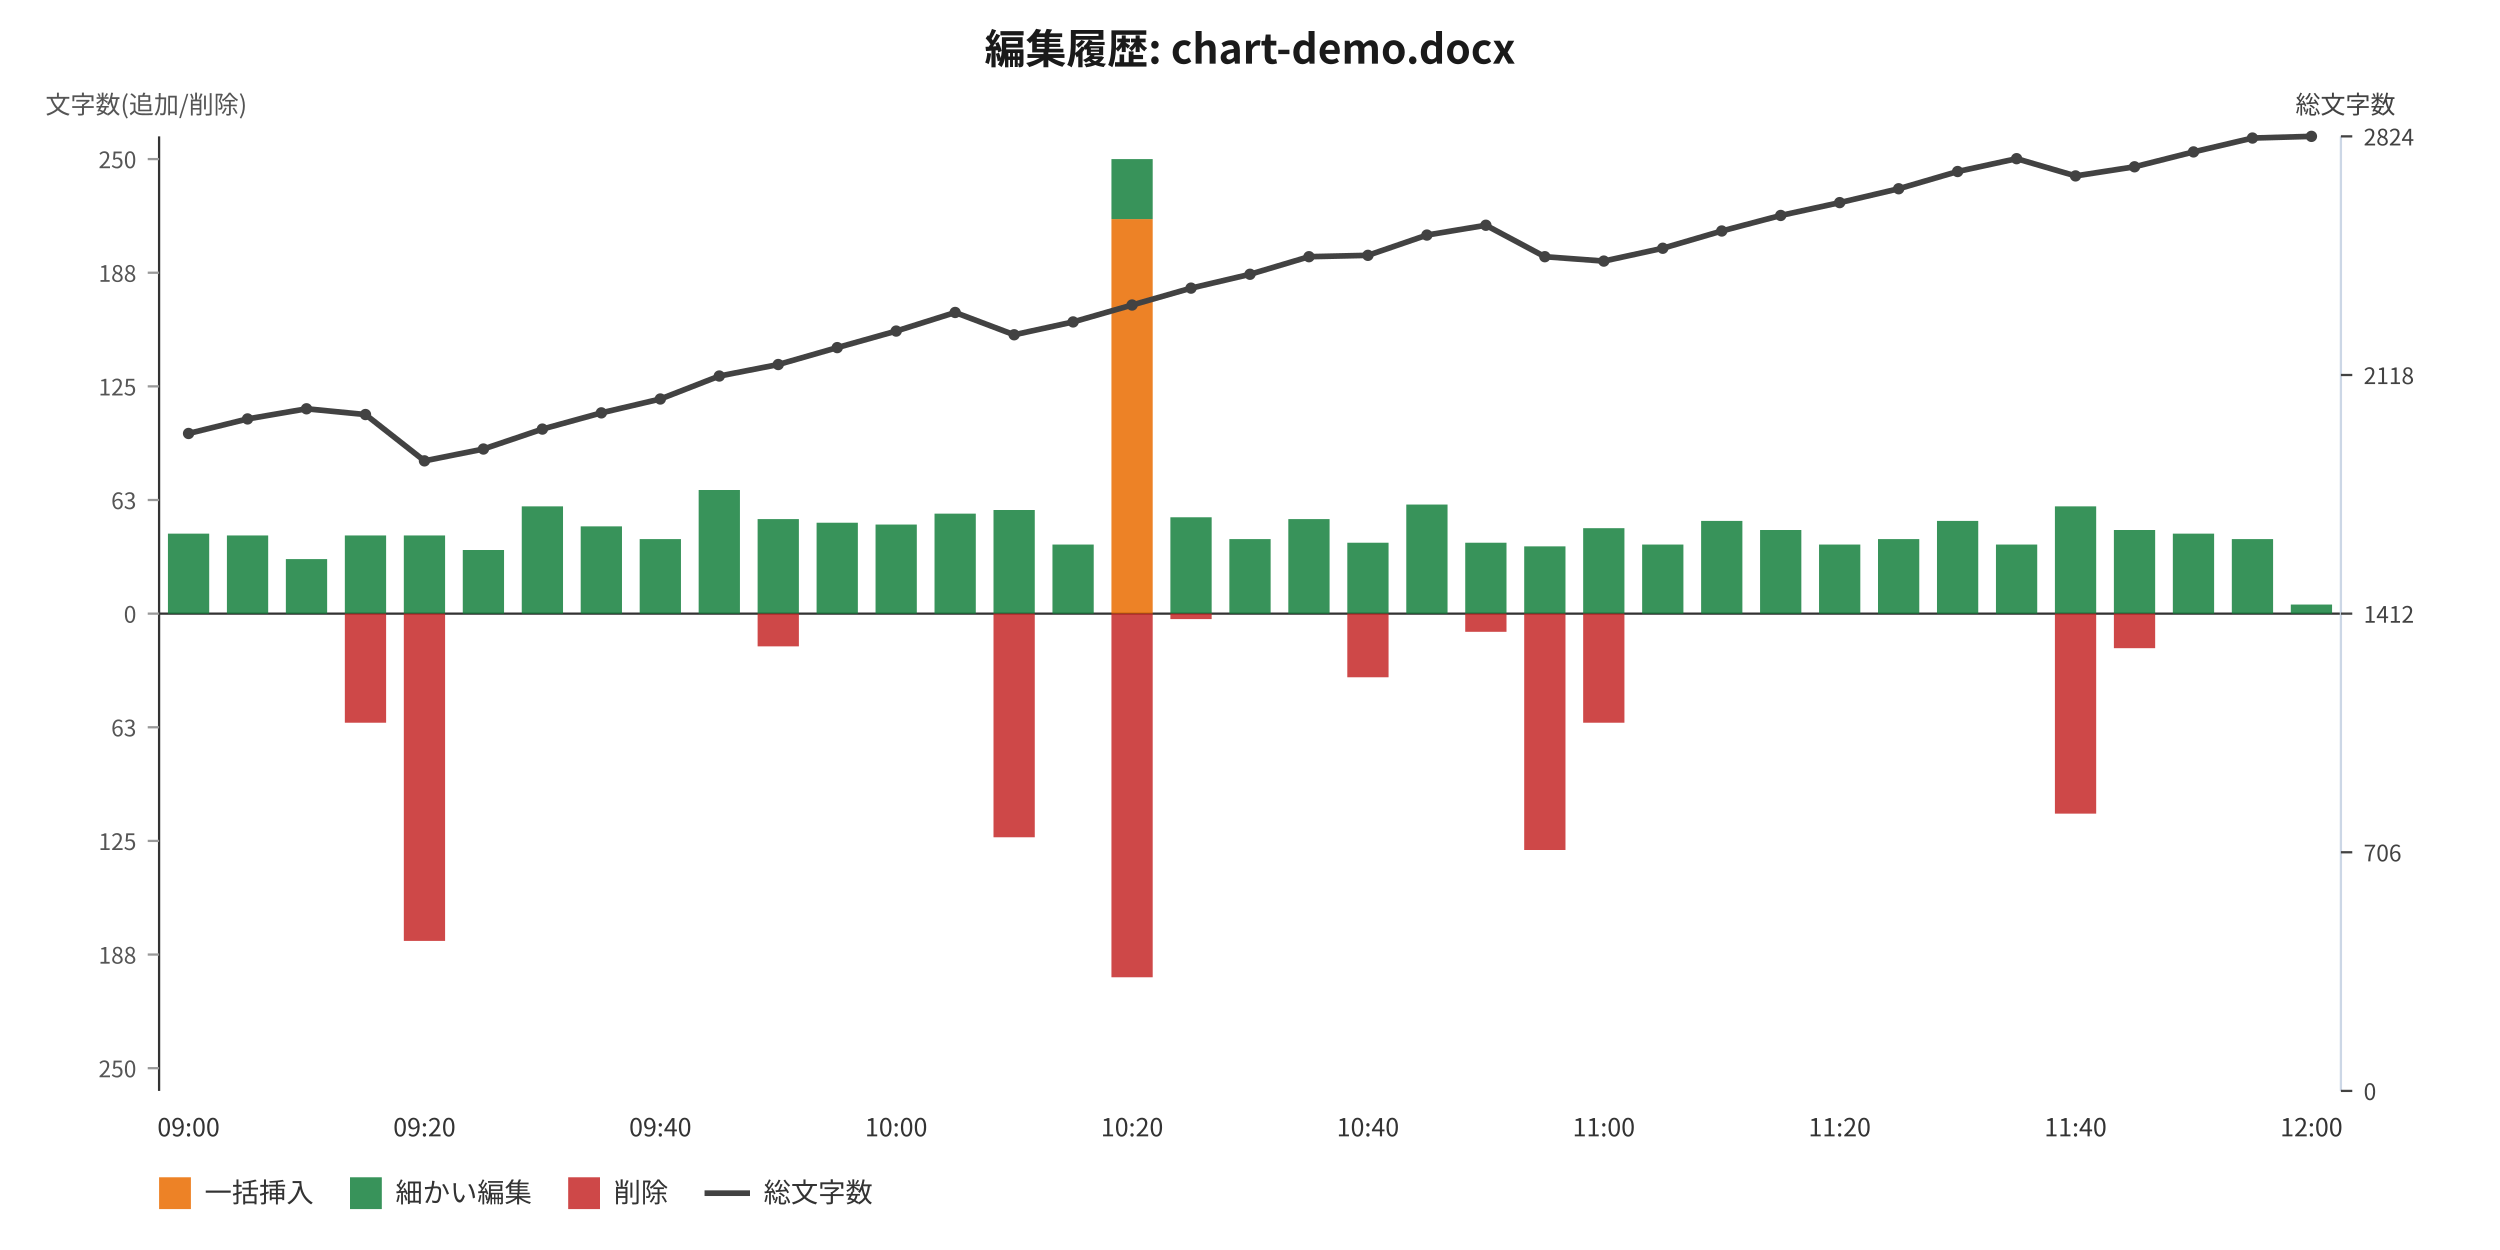
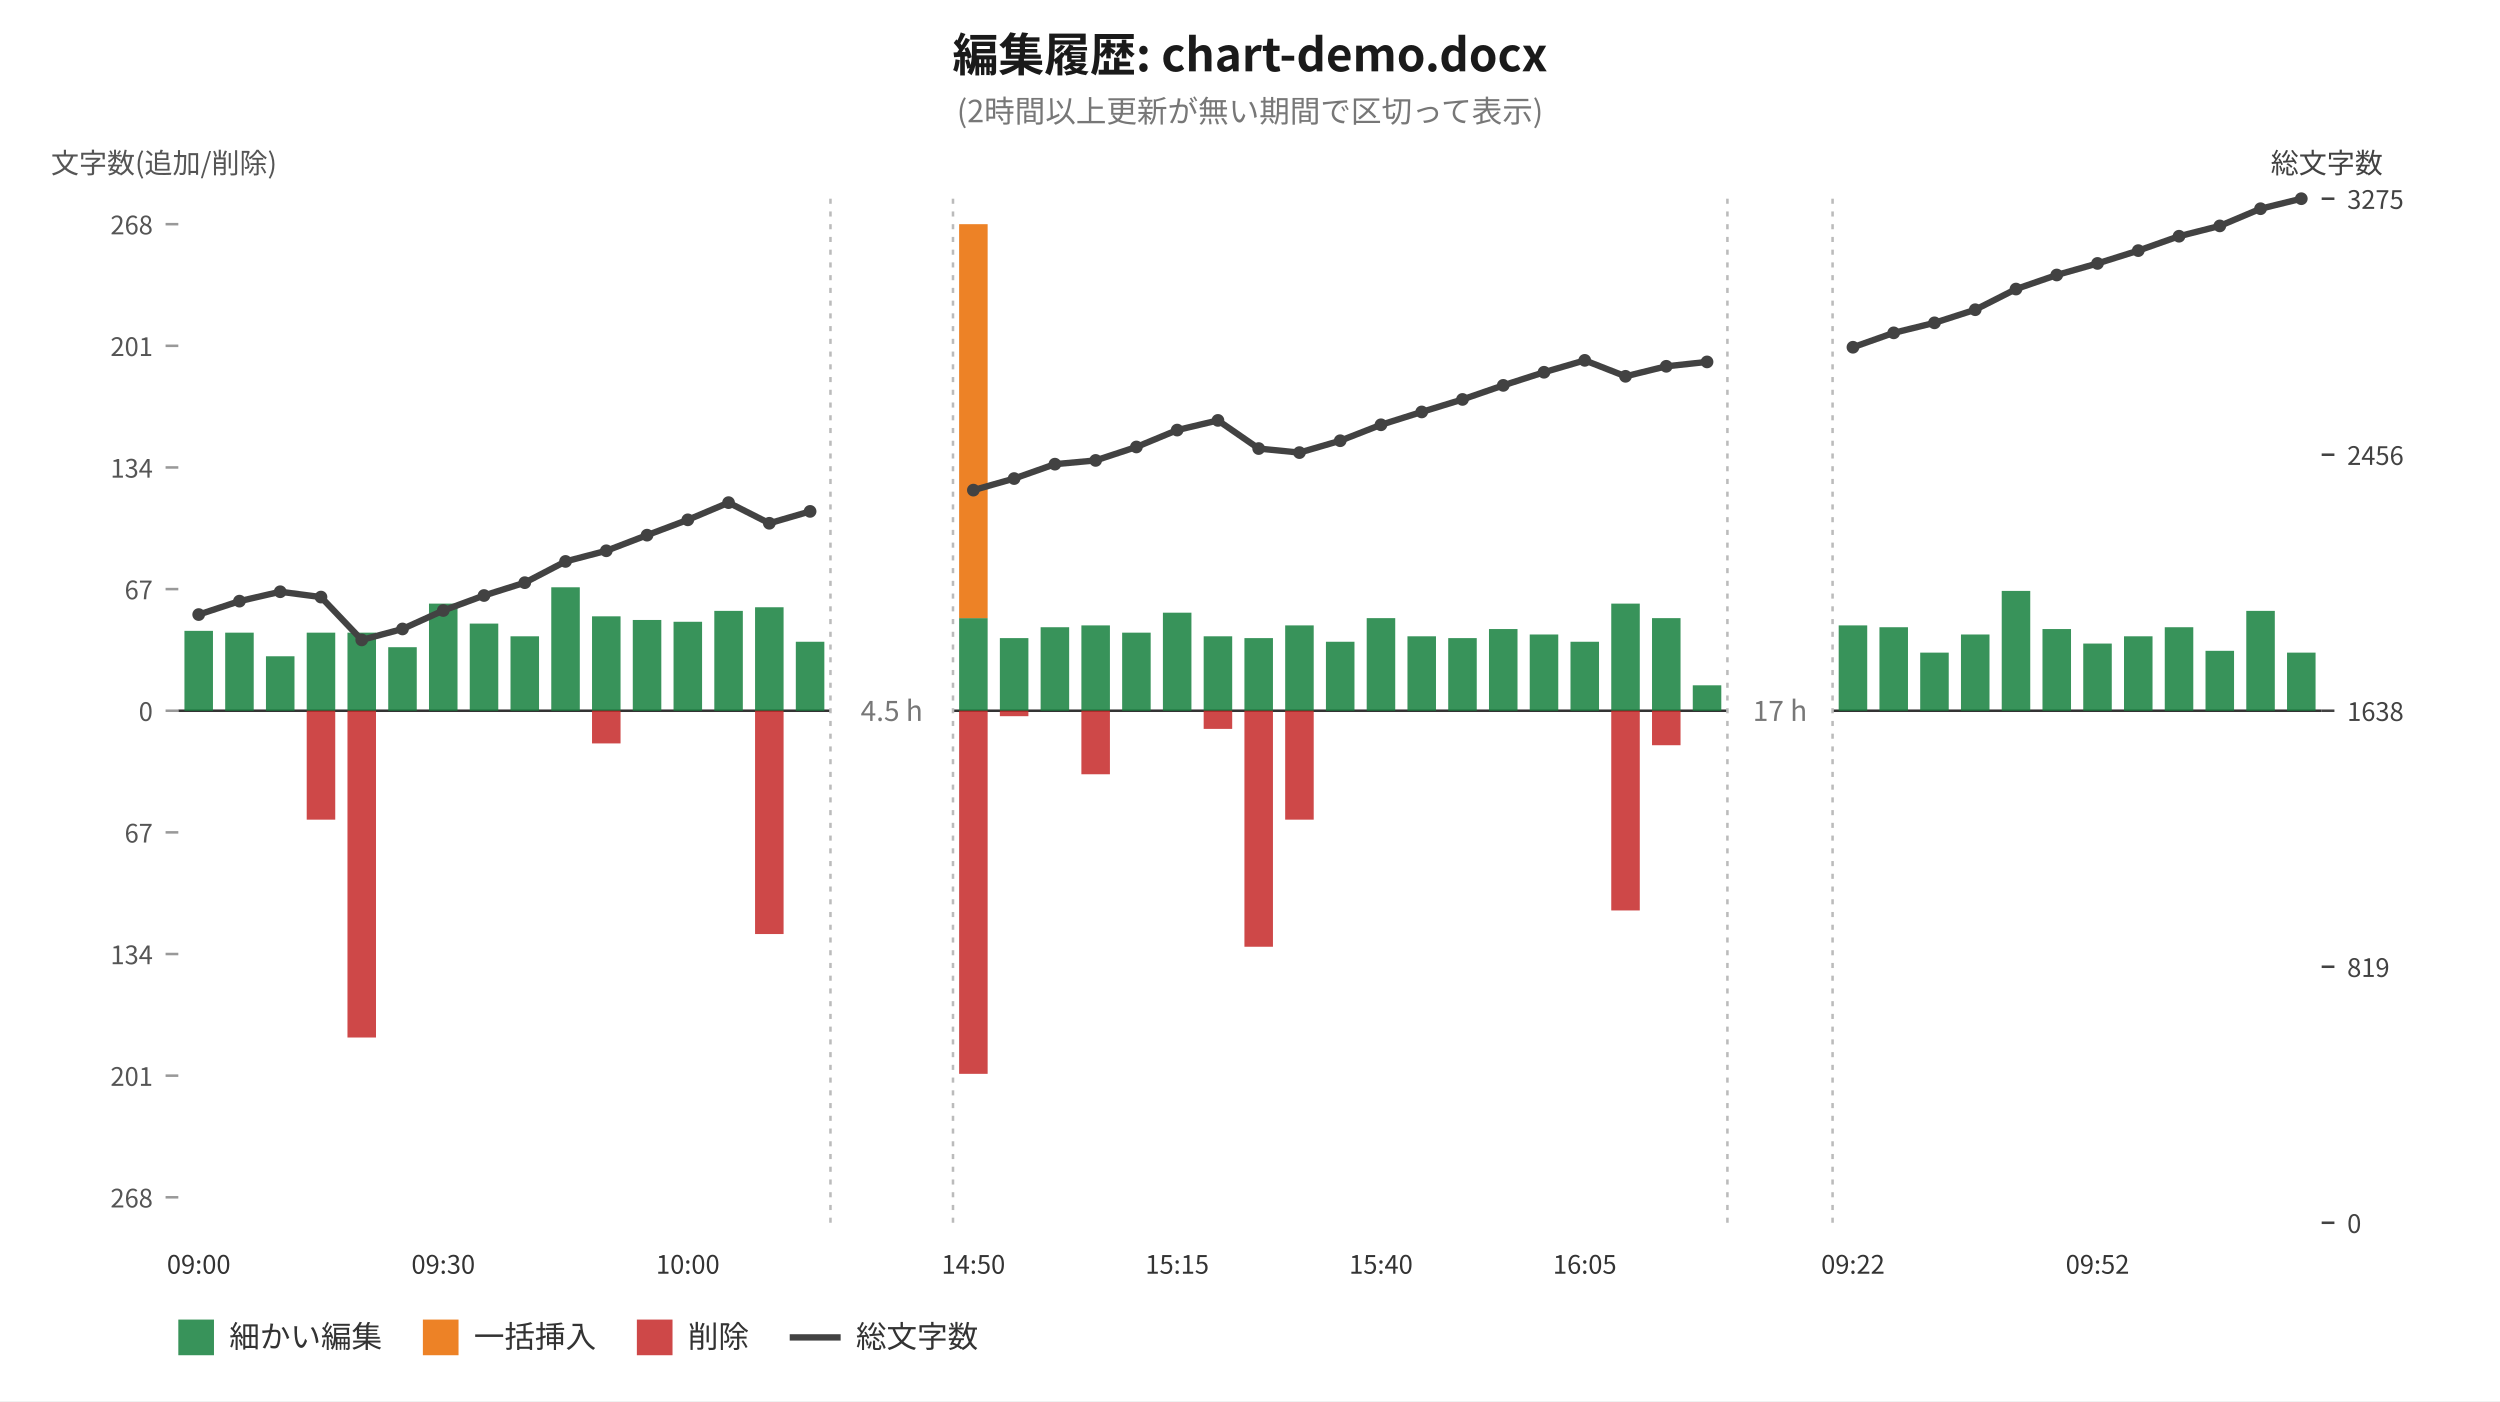
- <svg xmlns="http://www.w3.org/2000/svg" width="1100" height="550" viewBox="0 0 1100 550" font-family="'Noto Sans CJK JP', 'Noto Sans JP', 'Yu Gothic', 'Hiragino Sans', Meiryo, 'MS PGothic', 'Helvetica Neue', Arial, sans-serif">
+ <svg xmlns="http://www.w3.org/2000/svg" width="981.38" height="550" viewBox="0 0 981.38 550" font-family="'Noto Sans CJK JP', 'Noto Sans JP', 'Yu Gothic', 'Hiragino Sans', Meiryo, 'MS PGothic', 'Helvetica Neue', Arial, sans-serif">
  <rect width="100%" height="100%" fill="#ffffff" />
-   <text x="550" y="28" text-anchor="middle" font-size="18" font-weight="bold" fill="#1a1a1a">編集履歴: chart-demo.docx</text>
-   <line x1="70" y1="270" x2="1030" y2="270" stroke="#333" stroke-width="1" />
-   <line x1="70" y1="60" x2="70" y2="480" stroke="#333" stroke-width="1" />
-   <line x1="1030" y1="60" x2="1030" y2="480" stroke="#ccd7e6" stroke-width="1" />
+   <text x="490.69" y="28" text-anchor="middle" font-size="18" font-weight="bold" fill="#1a1a1a">編集履歴: chart-demo.docx</text>
+   <text x="490.69" y="48" text-anchor="middle" font-size="12" fill="#777">(2時間以上更新が無い期間で区切って表示)</text>
+   <line x1="70.00" y1="279" x2="326.00" y2="279" stroke="#333" stroke-width="1" />
+   <line x1="374.10" y1="279" x2="678.10" y2="279" stroke="#333" stroke-width="1" />
+   <line x1="719.38" y1="279" x2="911.38" y2="279" stroke="#333" stroke-width="1" />
  <line x1="65" y1="470.00" x2="70" y2="470.00" stroke="#999" />
-   <text x="60" y="474.00" font-size="10" fill="#555" text-anchor="end">250</text>
-   <line x1="65" y1="420.00" x2="70" y2="420.00" stroke="#999" />
-   <text x="60" y="424.00" font-size="10" fill="#555" text-anchor="end">188</text>
-   <line x1="65" y1="370.00" x2="70" y2="370.00" stroke="#999" />
-   <text x="60" y="374.00" font-size="10" fill="#555" text-anchor="end">125</text>
-   <line x1="65" y1="320.00" x2="70" y2="320.00" stroke="#999" />
-   <text x="60" y="324.00" font-size="10" fill="#555" text-anchor="end">63</text>
-   <line x1="65" y1="270.00" x2="70" y2="270.00" stroke="#999" />
-   <text x="60" y="274.00" font-size="10" fill="#555" text-anchor="end">0</text>
-   <line x1="65" y1="220.00" x2="70" y2="220.00" stroke="#999" />
-   <text x="60" y="224.00" font-size="10" fill="#555" text-anchor="end">63</text>
-   <line x1="65" y1="170.00" x2="70" y2="170.00" stroke="#999" />
-   <text x="60" y="174.00" font-size="10" fill="#555" text-anchor="end">125</text>
-   <line x1="65" y1="120.00" x2="70" y2="120.00" stroke="#999" />
-   <text x="60" y="124.00" font-size="10" fill="#555" text-anchor="end">188</text>
-   <line x1="65" y1="70.00" x2="70" y2="70.00" stroke="#999" />
-   <text x="60" y="74.00" font-size="10" fill="#555" text-anchor="end">250</text>
-   <line x1="1030.00" y1="480.00" x2="1035.00" y2="480.00" stroke="#424242" />
-   <text x="1040.00" y="484.00" font-size="10" fill="#424242" text-anchor="start">0</text>
-   <line x1="1030.00" y1="375.00" x2="1035.00" y2="375.00" stroke="#424242" />
-   <text x="1040.00" y="379.00" font-size="10" fill="#424242" text-anchor="start">706</text>
-   <line x1="1030.00" y1="270.00" x2="1035.00" y2="270.00" stroke="#424242" />
-   <text x="1040.00" y="274.00" font-size="10" fill="#424242" text-anchor="start">1412</text>
-   <line x1="1030.00" y1="165.00" x2="1035.00" y2="165.00" stroke="#424242" />
-   <text x="1040.00" y="169.00" font-size="10" fill="#424242" text-anchor="start">2118</text>
-   <line x1="1030.00" y1="60.00" x2="1035.00" y2="60.00" stroke="#424242" />
-   <text x="1040.00" y="64.00" font-size="10" fill="#424242" text-anchor="start">2824</text>
-   <text x="82.97" y="500.00" font-size="11" fill="#333" text-anchor="middle">09:00</text>
-   <text x="186.76" y="500.00" font-size="11" fill="#333" text-anchor="middle">09:20</text>
-   <text x="290.54" y="500.00" font-size="11" fill="#333" text-anchor="middle">09:40</text>
-   <text x="394.32" y="500.00" font-size="11" fill="#333" text-anchor="middle">10:00</text>
-   <text x="498.11" y="500.00" font-size="11" fill="#333" text-anchor="middle">10:20</text>
-   <text x="601.89" y="500.00" font-size="11" fill="#333" text-anchor="middle">10:40</text>
-   <text x="705.68" y="500.00" font-size="11" fill="#333" text-anchor="middle">11:00</text>
-   <text x="809.46" y="500.00" font-size="11" fill="#333" text-anchor="middle">11:20</text>
-   <text x="913.24" y="500.00" font-size="11" fill="#333" text-anchor="middle">11:40</text>
-   <text x="1017.03" y="500.00" font-size="11" fill="#333" text-anchor="middle">12:00</text>
+   <text x="60" y="474.00" font-size="10" fill="#555" text-anchor="end">268</text>
+   <line x1="65" y1="422.25" x2="70" y2="422.25" stroke="#999" />
+   <text x="60" y="426.25" font-size="10" fill="#555" text-anchor="end">201</text>
+   <line x1="65" y1="374.50" x2="70" y2="374.50" stroke="#999" />
+   <text x="60" y="378.50" font-size="10" fill="#555" text-anchor="end">134</text>
+   <line x1="65" y1="326.75" x2="70" y2="326.75" stroke="#999" />
+   <text x="60" y="330.75" font-size="10" fill="#555" text-anchor="end">67</text>
+   <line x1="65" y1="279.00" x2="70" y2="279.00" stroke="#999" />
+   <text x="60" y="283.00" font-size="10" fill="#555" text-anchor="end">0</text>
+   <line x1="65" y1="231.25" x2="70" y2="231.25" stroke="#999" />
+   <text x="60" y="235.25" font-size="10" fill="#555" text-anchor="end">67</text>
+   <line x1="65" y1="183.50" x2="70" y2="183.50" stroke="#999" />
+   <text x="60" y="187.50" font-size="10" fill="#555" text-anchor="end">134</text>
+   <line x1="65" y1="135.75" x2="70" y2="135.75" stroke="#999" />
+   <text x="60" y="139.75" font-size="10" fill="#555" text-anchor="end">201</text>
+   <line x1="65" y1="88.00" x2="70" y2="88.00" stroke="#999" />
+   <text x="60" y="92.00" font-size="10" fill="#555" text-anchor="end">268</text>
+   <line x1="911.38" y1="480.00" x2="916.38" y2="480.00" stroke="#424242" />
+   <text x="921.38" y="484.00" font-size="10" fill="#424242" text-anchor="start">0</text>
+   <line x1="911.38" y1="379.50" x2="916.38" y2="379.50" stroke="#424242" />
+   <text x="921.38" y="383.50" font-size="10" fill="#424242" text-anchor="start">819</text>
+   <line x1="911.38" y1="279.00" x2="916.38" y2="279.00" stroke="#424242" />
+   <text x="921.38" y="283.00" font-size="10" fill="#424242" text-anchor="start">1638</text>
+   <line x1="911.38" y1="178.50" x2="916.38" y2="178.50" stroke="#424242" />
+   <text x="921.38" y="182.50" font-size="10" fill="#424242" text-anchor="start">2456</text>
+   <line x1="911.38" y1="78.00" x2="916.38" y2="78.00" stroke="#424242" />
+   <text x="921.38" y="82.00" font-size="10" fill="#424242" text-anchor="start">3275</text>
+   <line x1="326.00" y1="78" x2="326.00" y2="480.00" stroke="#bbb" stroke-dasharray="2,3" />
+   <line x1="374.10" y1="78" x2="374.10" y2="480.00" stroke="#bbb" stroke-dasharray="2,3" />
+   <rect x="330.00" y="271.00" width="40.10" height="16" fill="#ffffff" fill-opacity="0.85" />
+   <text x="350.05" y="283.00" font-size="11" fill="#777" text-anchor="middle">4.5 h</text>
+   <line x1="678.10" y1="78" x2="678.10" y2="480.00" stroke="#bbb" stroke-dasharray="2,3" />
+   <line x1="719.38" y1="78" x2="719.38" y2="480.00" stroke="#bbb" stroke-dasharray="2,3" />
+   <rect x="682.10" y="271.00" width="33.28" height="16" fill="#ffffff" fill-opacity="0.85" />
+   <text x="698.74" y="283.00" font-size="11" fill="#777" text-anchor="middle">17 h</text>
  <g>
-     <rect x="73.89" y="234.80" width="18.16" height="35.20" fill="rgb(22,128,61)" fill-opacity="0.85" />
-     <rect x="99.84" y="235.60" width="18.16" height="34.40" fill="rgb(22,128,61)" fill-opacity="0.85" />
-     <rect x="125.78" y="246.00" width="18.16" height="24.00" fill="rgb(22,128,61)" fill-opacity="0.85" />
-     <rect x="151.73" y="235.60" width="18.16" height="34.40" fill="rgb(22,128,61)" fill-opacity="0.85" />
-     <rect x="151.73" y="270.00" width="18.16" height="48.00" fill="rgb(198,40,40)" fill-opacity="0.85" />
-     <rect x="177.68" y="235.60" width="18.16" height="34.40" fill="rgb(22,128,61)" fill-opacity="0.85" />
-     <rect x="177.68" y="270.00" width="18.16" height="144.00" fill="rgb(198,40,40)" fill-opacity="0.85" />
-     <rect x="203.62" y="242.00" width="18.16" height="28.00" fill="rgb(22,128,61)" fill-opacity="0.85" />
-     <rect x="229.57" y="222.80" width="18.16" height="47.20" fill="rgb(22,128,61)" fill-opacity="0.85" />
-     <rect x="255.51" y="231.60" width="18.16" height="38.40" fill="rgb(22,128,61)" fill-opacity="0.85" />
-     <rect x="281.46" y="237.20" width="18.16" height="32.80" fill="rgb(22,128,61)" fill-opacity="0.85" />
-     <rect x="307.41" y="215.60" width="18.16" height="54.40" fill="rgb(22,128,61)" fill-opacity="0.85" />
-     <rect x="333.35" y="228.40" width="18.16" height="41.60" fill="rgb(22,128,61)" fill-opacity="0.85" />
-     <rect x="333.35" y="270.00" width="18.16" height="14.40" fill="rgb(198,40,40)" fill-opacity="0.85" />
-     <rect x="359.30" y="230.00" width="18.16" height="40.00" fill="rgb(22,128,61)" fill-opacity="0.85" />
-     <rect x="385.24" y="230.80" width="18.16" height="39.20" fill="rgb(22,128,61)" fill-opacity="0.85" />
-     <rect x="411.19" y="226.00" width="18.16" height="44.00" fill="rgb(22,128,61)" fill-opacity="0.85" />
-     <rect x="437.14" y="224.40" width="18.16" height="45.60" fill="rgb(22,128,61)" fill-opacity="0.85" />
-     <rect x="437.14" y="270.00" width="18.16" height="98.40" fill="rgb(198,40,40)" fill-opacity="0.85" />
-     <rect x="463.08" y="239.60" width="18.16" height="30.40" fill="rgb(22,128,61)" fill-opacity="0.85" />
-     <rect x="489.03" y="96.40" width="18.16" height="173.60" fill="rgb(234,108,0)" fill-opacity="0.85" />
-     <rect x="489.03" y="70.00" width="18.16" height="26.40" fill="rgb(22,128,61)" fill-opacity="0.85" />
-     <rect x="489.03" y="270.00" width="18.16" height="160.00" fill="rgb(198,40,40)" fill-opacity="0.85" />
-     <rect x="514.97" y="227.60" width="18.16" height="42.40" fill="rgb(22,128,61)" fill-opacity="0.85" />
-     <rect x="514.97" y="270.00" width="18.16" height="2.40" fill="rgb(198,40,40)" fill-opacity="0.85" />
-     <rect x="540.92" y="237.20" width="18.16" height="32.80" fill="rgb(22,128,61)" fill-opacity="0.85" />
-     <rect x="566.86" y="228.40" width="18.16" height="41.60" fill="rgb(22,128,61)" fill-opacity="0.85" />
-     <rect x="592.81" y="238.80" width="18.16" height="31.20" fill="rgb(22,128,61)" fill-opacity="0.85" />
-     <rect x="592.81" y="270.00" width="18.16" height="28.00" fill="rgb(198,40,40)" fill-opacity="0.85" />
-     <rect x="618.76" y="222.00" width="18.16" height="48.00" fill="rgb(22,128,61)" fill-opacity="0.85" />
-     <rect x="644.70" y="238.80" width="18.16" height="31.20" fill="rgb(22,128,61)" fill-opacity="0.85" />
-     <rect x="644.70" y="270.00" width="18.16" height="8.00" fill="rgb(198,40,40)" fill-opacity="0.85" />
-     <rect x="670.65" y="240.40" width="18.16" height="29.60" fill="rgb(22,128,61)" fill-opacity="0.85" />
-     <rect x="670.65" y="270.00" width="18.16" height="104.00" fill="rgb(198,40,40)" fill-opacity="0.85" />
-     <rect x="696.59" y="232.40" width="18.16" height="37.60" fill="rgb(22,128,61)" fill-opacity="0.85" />
-     <rect x="696.59" y="270.00" width="18.16" height="48.00" fill="rgb(198,40,40)" fill-opacity="0.85" />
-     <rect x="722.54" y="239.60" width="18.16" height="30.40" fill="rgb(22,128,61)" fill-opacity="0.85" />
-     <rect x="748.49" y="229.20" width="18.16" height="40.80" fill="rgb(22,128,61)" fill-opacity="0.85" />
-     <rect x="774.43" y="233.20" width="18.16" height="36.80" fill="rgb(22,128,61)" fill-opacity="0.85" />
-     <rect x="800.38" y="239.60" width="18.16" height="30.40" fill="rgb(22,128,61)" fill-opacity="0.85" />
-     <rect x="826.32" y="237.20" width="18.16" height="32.80" fill="rgb(22,128,61)" fill-opacity="0.85" />
-     <rect x="852.27" y="229.20" width="18.16" height="40.80" fill="rgb(22,128,61)" fill-opacity="0.85" />
-     <rect x="878.22" y="239.60" width="18.16" height="30.40" fill="rgb(22,128,61)" fill-opacity="0.85" />
-     <rect x="904.16" y="222.80" width="18.16" height="47.20" fill="rgb(22,128,61)" fill-opacity="0.85" />
-     <rect x="904.16" y="270.00" width="18.16" height="88.00" fill="rgb(198,40,40)" fill-opacity="0.85" />
-     <rect x="930.11" y="233.20" width="18.16" height="36.80" fill="rgb(22,128,61)" fill-opacity="0.85" />
-     <rect x="930.11" y="270.00" width="18.16" height="15.20" fill="rgb(198,40,40)" fill-opacity="0.85" />
-     <rect x="956.05" y="234.80" width="18.16" height="35.20" fill="rgb(22,128,61)" fill-opacity="0.85" />
-     <rect x="982.00" y="237.20" width="18.16" height="32.80" fill="rgb(22,128,61)" fill-opacity="0.85" />
-     <rect x="1007.95" y="266.00" width="18.16" height="4.00" fill="rgb(22,128,61)" fill-opacity="0.85" />
+     <rect x="72.40" y="247.64" width="11.20" height="31.36" fill="rgb(22,128,61)" fill-opacity="0.85" />
+     <rect x="88.40" y="248.35" width="11.20" height="30.65" fill="rgb(22,128,61)" fill-opacity="0.85" />
+     <rect x="104.40" y="257.62" width="11.20" height="21.38" fill="rgb(22,128,61)" fill-opacity="0.85" />
+     <rect x="120.40" y="248.35" width="11.20" height="30.65" fill="rgb(22,128,61)" fill-opacity="0.85" />
+     <rect x="120.40" y="279.00" width="11.20" height="42.76" fill="rgb(198,40,40)" fill-opacity="0.85" />
+     <rect x="136.40" y="248.35" width="11.20" height="30.65" fill="rgb(22,128,61)" fill-opacity="0.85" />
+     <rect x="136.40" y="279.00" width="11.20" height="128.28" fill="rgb(198,40,40)" fill-opacity="0.85" />
+     <rect x="152.40" y="254.06" width="11.20" height="24.94" fill="rgb(22,128,61)" fill-opacity="0.85" />
+     <rect x="168.40" y="236.95" width="11.20" height="42.05" fill="rgb(22,128,61)" fill-opacity="0.85" />
+     <rect x="184.40" y="244.79" width="11.20" height="34.21" fill="rgb(22,128,61)" fill-opacity="0.85" />
+     <rect x="200.40" y="249.78" width="11.20" height="29.22" fill="rgb(22,128,61)" fill-opacity="0.85" />
+     <rect x="216.40" y="230.54" width="11.20" height="48.46" fill="rgb(22,128,61)" fill-opacity="0.85" />
+     <rect x="232.40" y="241.94" width="11.20" height="37.06" fill="rgb(22,128,61)" fill-opacity="0.85" />
+     <rect x="232.40" y="279.00" width="11.20" height="12.83" fill="rgb(198,40,40)" fill-opacity="0.85" />
+     <rect x="248.40" y="243.37" width="11.20" height="35.63" fill="rgb(22,128,61)" fill-opacity="0.85" />
+     <rect x="264.40" y="244.08" width="11.20" height="34.92" fill="rgb(22,128,61)" fill-opacity="0.85" />
+     <rect x="280.40" y="239.80" width="11.20" height="39.20" fill="rgb(22,128,61)" fill-opacity="0.85" />
+     <rect x="296.40" y="238.38" width="11.20" height="40.62" fill="rgb(22,128,61)" fill-opacity="0.85" />
+     <rect x="296.40" y="279.00" width="11.20" height="87.66" fill="rgb(198,40,40)" fill-opacity="0.85" />
+     <rect x="312.40" y="251.92" width="11.20" height="27.08" fill="rgb(22,128,61)" fill-opacity="0.85" />
  </g>
-   <polyline points="82.97,190.73 108.92,184.33 134.86,179.87 160.81,182.40 186.76,202.78 212.70,197.57 238.65,188.80 264.59,181.66 290.54,175.56 316.49,165.45 342.43,160.39 368.38,152.95 394.32,145.67 420.27,137.49 446.22,147.30 472.16,141.65 498.11,134.21 524.05,126.78 550.00,120.68 575.95,112.95 601.89,112.35 627.84,103.43 653.78,99.11 679.73,112.95 705.68,114.88 731.62,109.23 757.57,101.64 783.51,94.80 809.46,89.15 835.41,83.05 861.35,75.47 887.30,69.82 913.24,77.40 939.19,73.39 965.14,66.84 991.08,60.74 1017.03,60.00" fill="none" stroke="#424242" stroke-width="2.5" />
+   <polyline points="78.00,241.25 94.00,235.98 110.00,232.29 126.00,234.38 142.00,251.20 158.00,246.90 174.00,239.66 190.00,233.77 206.00,228.73 222.00,220.39 238.00,216.21 254.00,210.08 270.00,204.06 286.00,197.31 302.00,205.41 318.00,200.75" fill="none" stroke="#424242" stroke-width="2.5" />
  <g fill="#424242">
-     <circle cx="82.97" cy="190.73" r="2.5" />
-     <circle cx="108.92" cy="184.33" r="2.5" />
-     <circle cx="134.86" cy="179.87" r="2.5" />
-     <circle cx="160.81" cy="182.40" r="2.5" />
-     <circle cx="186.76" cy="202.78" r="2.5" />
-     <circle cx="212.70" cy="197.57" r="2.5" />
-     <circle cx="238.65" cy="188.80" r="2.5" />
-     <circle cx="264.59" cy="181.66" r="2.5" />
-     <circle cx="290.54" cy="175.56" r="2.5" />
-     <circle cx="316.49" cy="165.45" r="2.5" />
-     <circle cx="342.43" cy="160.39" r="2.5" />
-     <circle cx="368.38" cy="152.95" r="2.5" />
-     <circle cx="394.32" cy="145.67" r="2.5" />
-     <circle cx="420.27" cy="137.49" r="2.5" />
-     <circle cx="446.22" cy="147.30" r="2.5" />
-     <circle cx="472.16" cy="141.65" r="2.5" />
-     <circle cx="498.11" cy="134.21" r="2.5" />
-     <circle cx="524.05" cy="126.78" r="2.5" />
-     <circle cx="550.00" cy="120.68" r="2.5" />
-     <circle cx="575.95" cy="112.95" r="2.5" />
-     <circle cx="601.89" cy="112.35" r="2.5" />
-     <circle cx="627.84" cy="103.43" r="2.5" />
-     <circle cx="653.78" cy="99.11" r="2.5" />
-     <circle cx="679.73" cy="112.95" r="2.5" />
-     <circle cx="705.68" cy="114.88" r="2.5" />
-     <circle cx="731.62" cy="109.23" r="2.5" />
-     <circle cx="757.57" cy="101.64" r="2.5" />
-     <circle cx="783.51" cy="94.80" r="2.5" />
-     <circle cx="809.46" cy="89.15" r="2.5" />
-     <circle cx="835.41" cy="83.05" r="2.5" />
-     <circle cx="861.35" cy="75.47" r="2.5" />
-     <circle cx="887.30" cy="69.82" r="2.5" />
-     <circle cx="913.24" cy="77.40" r="2.5" />
-     <circle cx="939.19" cy="73.39" r="2.5" />
-     <circle cx="965.14" cy="66.84" r="2.5" />
-     <circle cx="991.08" cy="60.74" r="2.5" />
-     <circle cx="1017.03" cy="60.00" r="2.5" />
+     <circle cx="78.00" cy="241.25" r="2.5" />
+     <circle cx="94.00" cy="235.98" r="2.5" />
+     <circle cx="110.00" cy="232.29" r="2.5" />
+     <circle cx="126.00" cy="234.38" r="2.5" />
+     <circle cx="142.00" cy="251.20" r="2.5" />
+     <circle cx="158.00" cy="246.90" r="2.5" />
+     <circle cx="174.00" cy="239.66" r="2.5" />
+     <circle cx="190.00" cy="233.77" r="2.5" />
+     <circle cx="206.00" cy="228.73" r="2.5" />
+     <circle cx="222.00" cy="220.39" r="2.5" />
+     <circle cx="238.00" cy="216.21" r="2.5" />
+     <circle cx="254.00" cy="210.08" r="2.5" />
+     <circle cx="270.00" cy="204.06" r="2.5" />
+     <circle cx="286.00" cy="197.31" r="2.5" />
+     <circle cx="302.00" cy="205.41" r="2.5" />
+     <circle cx="318.00" cy="200.75" r="2.5" />
  </g>
-   <text x="20" y="50" font-size="11" fill="#555">文字数(追加/削除)</text>
-   <text x="1010" y="50" font-size="11" fill="#424242">総文字数</text>
+   <text x="78.00" y="500.00" font-size="10" fill="#333" text-anchor="middle">09:00</text>
+   <text x="174.00" y="500.00" font-size="10" fill="#333" text-anchor="middle">09:30</text>
+   <text x="270.00" y="500.00" font-size="10" fill="#333" text-anchor="middle">10:00</text>
+   <g>
+     <rect x="376.50" y="242.65" width="11.20" height="36.35" fill="rgb(22,128,61)" fill-opacity="0.85" />
+     <rect x="376.50" y="88.00" width="11.20" height="154.65" fill="rgb(234,108,0)" fill-opacity="0.85" />
+     <rect x="376.50" y="279.00" width="11.20" height="142.54" fill="rgb(198,40,40)" fill-opacity="0.85" />
+     <rect x="392.50" y="250.49" width="11.20" height="28.51" fill="rgb(22,128,61)" fill-opacity="0.85" />
+     <rect x="392.50" y="279.00" width="11.20" height="2.14" fill="rgb(198,40,40)" fill-opacity="0.85" />
+     <rect x="408.50" y="246.22" width="11.20" height="32.78" fill="rgb(22,128,61)" fill-opacity="0.85" />
+     <rect x="424.50" y="245.50" width="11.20" height="33.50" fill="rgb(22,128,61)" fill-opacity="0.85" />
+     <rect x="424.50" y="279.00" width="11.20" height="24.94" fill="rgb(198,40,40)" fill-opacity="0.85" />
+     <rect x="440.50" y="248.35" width="11.20" height="30.65" fill="rgb(22,128,61)" fill-opacity="0.85" />
+     <rect x="456.50" y="240.51" width="11.20" height="38.49" fill="rgb(22,128,61)" fill-opacity="0.85" />
+     <rect x="472.50" y="249.78" width="11.20" height="29.22" fill="rgb(22,128,61)" fill-opacity="0.85" />
+     <rect x="472.50" y="279.00" width="11.20" height="7.13" fill="rgb(198,40,40)" fill-opacity="0.85" />
+     <rect x="488.50" y="250.49" width="11.20" height="28.51" fill="rgb(22,128,61)" fill-opacity="0.85" />
+     <rect x="488.50" y="279.00" width="11.20" height="92.65" fill="rgb(198,40,40)" fill-opacity="0.85" />
+     <rect x="504.50" y="245.50" width="11.20" height="33.50" fill="rgb(22,128,61)" fill-opacity="0.85" />
+     <rect x="504.50" y="279.00" width="11.20" height="42.76" fill="rgb(198,40,40)" fill-opacity="0.85" />
+     <rect x="520.50" y="251.92" width="11.20" height="27.08" fill="rgb(22,128,61)" fill-opacity="0.85" />
+     <rect x="536.50" y="242.65" width="11.20" height="36.35" fill="rgb(22,128,61)" fill-opacity="0.85" />
+     <rect x="552.50" y="249.78" width="11.20" height="29.22" fill="rgb(22,128,61)" fill-opacity="0.85" />
+     <rect x="568.50" y="250.49" width="11.20" height="28.51" fill="rgb(22,128,61)" fill-opacity="0.85" />
+     <rect x="584.50" y="246.93" width="11.20" height="32.07" fill="rgb(22,128,61)" fill-opacity="0.85" />
+     <rect x="600.50" y="249.07" width="11.20" height="29.93" fill="rgb(22,128,61)" fill-opacity="0.85" />
+     <rect x="616.50" y="251.92" width="11.20" height="27.08" fill="rgb(22,128,61)" fill-opacity="0.85" />
+     <rect x="632.50" y="236.95" width="11.20" height="42.05" fill="rgb(22,128,61)" fill-opacity="0.85" />
+     <rect x="632.50" y="279.00" width="11.20" height="78.40" fill="rgb(198,40,40)" fill-opacity="0.85" />
+     <rect x="648.50" y="242.65" width="11.20" height="36.35" fill="rgb(22,128,61)" fill-opacity="0.85" />
+     <rect x="648.50" y="279.00" width="11.20" height="13.54" fill="rgb(198,40,40)" fill-opacity="0.85" />
+     <rect x="664.50" y="269.02" width="11.20" height="9.98" fill="rgb(22,128,61)" fill-opacity="0.85" />
+   </g>
+   <polyline points="382.10,192.40 398.10,187.86 414.10,182.21 430.10,180.74 446.10,175.46 462.10,168.83 478.10,165.03 494.10,176.08 510.10,177.67 526.10,173.01 542.10,166.75 558.10,161.71 574.10,156.80 590.10,151.28 606.10,146.13 622.10,141.46 638.10,147.72 654.10,143.79 670.10,142.07" fill="none" stroke="#424242" stroke-width="2.5" />
+   <g fill="#424242">
+     <circle cx="382.10" cy="192.40" r="2.5" />
+     <circle cx="398.10" cy="187.86" r="2.5" />
+     <circle cx="414.10" cy="182.21" r="2.5" />
+     <circle cx="430.10" cy="180.74" r="2.5" />
+     <circle cx="446.10" cy="175.46" r="2.5" />
+     <circle cx="462.10" cy="168.83" r="2.5" />
+     <circle cx="478.10" cy="165.03" r="2.5" />
+     <circle cx="494.10" cy="176.08" r="2.5" />
+     <circle cx="510.10" cy="177.67" r="2.5" />
+     <circle cx="526.10" cy="173.01" r="2.5" />
+     <circle cx="542.10" cy="166.75" r="2.5" />
+     <circle cx="558.10" cy="161.71" r="2.5" />
+     <circle cx="574.10" cy="156.80" r="2.5" />
+     <circle cx="590.10" cy="151.28" r="2.5" />
+     <circle cx="606.10" cy="146.13" r="2.5" />
+     <circle cx="622.10" cy="141.46" r="2.5" />
+     <circle cx="638.10" cy="147.72" r="2.5" />
+     <circle cx="654.10" cy="143.79" r="2.5" />
+     <circle cx="670.10" cy="142.07" r="2.5" />
+   </g>
+   <text x="382.10" y="500.00" font-size="10" fill="#333" text-anchor="middle">14:50</text>
+   <text x="462.10" y="500.00" font-size="10" fill="#333" text-anchor="middle">15:15</text>
+   <text x="542.10" y="500.00" font-size="10" fill="#333" text-anchor="middle">15:40</text>
+   <text x="622.10" y="500.00" font-size="10" fill="#333" text-anchor="middle">16:05</text>
+   <g>
+     <rect x="721.78" y="245.50" width="11.20" height="33.50" fill="rgb(22,128,61)" fill-opacity="0.85" />
+     <rect x="737.78" y="246.22" width="11.20" height="32.78" fill="rgb(22,128,61)" fill-opacity="0.85" />
+     <rect x="753.78" y="256.19" width="11.20" height="22.81" fill="rgb(22,128,61)" fill-opacity="0.85" />
+     <rect x="769.78" y="249.07" width="11.20" height="29.93" fill="rgb(22,128,61)" fill-opacity="0.85" />
+     <rect x="785.78" y="231.96" width="11.20" height="47.04" fill="rgb(22,128,61)" fill-opacity="0.85" />
+     <rect x="801.78" y="246.93" width="11.20" height="32.07" fill="rgb(22,128,61)" fill-opacity="0.85" />
+     <rect x="817.78" y="252.63" width="11.20" height="26.37" fill="rgb(22,128,61)" fill-opacity="0.85" />
+     <rect x="833.78" y="249.78" width="11.20" height="29.22" fill="rgb(22,128,61)" fill-opacity="0.85" />
+     <rect x="849.78" y="246.22" width="11.20" height="32.78" fill="rgb(22,128,61)" fill-opacity="0.85" />
+     <rect x="865.78" y="255.48" width="11.20" height="23.52" fill="rgb(22,128,61)" fill-opacity="0.85" />
+     <rect x="881.78" y="239.80" width="11.20" height="39.20" fill="rgb(22,128,61)" fill-opacity="0.85" />
+     <rect x="897.78" y="256.19" width="11.20" height="22.81" fill="rgb(22,128,61)" fill-opacity="0.85" />
+   </g>
+   <polyline points="727.38,136.31 743.38,130.66 759.38,126.73 775.38,121.58 791.38,113.47 807.38,107.95 823.38,103.41 839.38,98.38 855.38,92.73 871.38,88.68 887.38,81.93 903.38,78.00" fill="none" stroke="#424242" stroke-width="2.5" />
+   <g fill="#424242">
+     <circle cx="727.38" cy="136.31" r="2.5" />
+     <circle cx="743.38" cy="130.66" r="2.5" />
+     <circle cx="759.38" cy="126.73" r="2.5" />
+     <circle cx="775.38" cy="121.58" r="2.5" />
+     <circle cx="791.38" cy="113.47" r="2.5" />
+     <circle cx="807.38" cy="107.95" r="2.5" />
+     <circle cx="823.38" cy="103.41" r="2.5" />
+     <circle cx="839.38" cy="98.38" r="2.5" />
+     <circle cx="855.38" cy="92.73" r="2.5" />
+     <circle cx="871.38" cy="88.68" r="2.5" />
+     <circle cx="887.38" cy="81.93" r="2.5" />
+     <circle cx="903.38" cy="78.00" r="2.5" />
+   </g>
+   <text x="727.38" y="500.00" font-size="10" fill="#333" text-anchor="middle">09:22</text>
+   <text x="823.38" y="500.00" font-size="10" fill="#333" text-anchor="middle">09:52</text>
+   <text x="20" y="68" font-size="11" fill="#555">文字数(追加/削除)</text>
+   <text x="891.38" y="68" font-size="11" fill="#424242">総文字数</text>
  <g transform="translate(70, 528)">
-     <rect x="0" y="-10" width="14" height="14" fill="rgb(234,108,0)" fill-opacity="0.85" />
-     <text x="20" y="1" font-size="12" fill="#333">一括挿入</text>
-     <rect x="84" y="-10" width="14" height="14" fill="rgb(22,128,61)" fill-opacity="0.85" />
-     <text x="104" y="1" font-size="12" fill="#333">細かい編集</text>
+     <rect x="0" y="-10" width="14" height="14" fill="rgb(22,128,61)" fill-opacity="0.85" />
+     <text x="20" y="1" font-size="12" fill="#333">細かい編集</text>
+     <rect x="96" y="-10" width="14" height="14" fill="rgb(234,108,0)" fill-opacity="0.85" />
+     <text x="116" y="1" font-size="12" fill="#333">一括挿入</text>
    <rect x="180" y="-10" width="14" height="14" fill="rgb(198,40,40)" fill-opacity="0.85" />
    <text x="200" y="1" font-size="12" fill="#333">削除</text>
    <line x1="240" y1="-3" x2="260" y2="-3" stroke="#424242" stroke-width="2.5" />
    <text x="266" y="1" font-size="12" fill="#333">総文字数</text>
  </g>
</svg>
